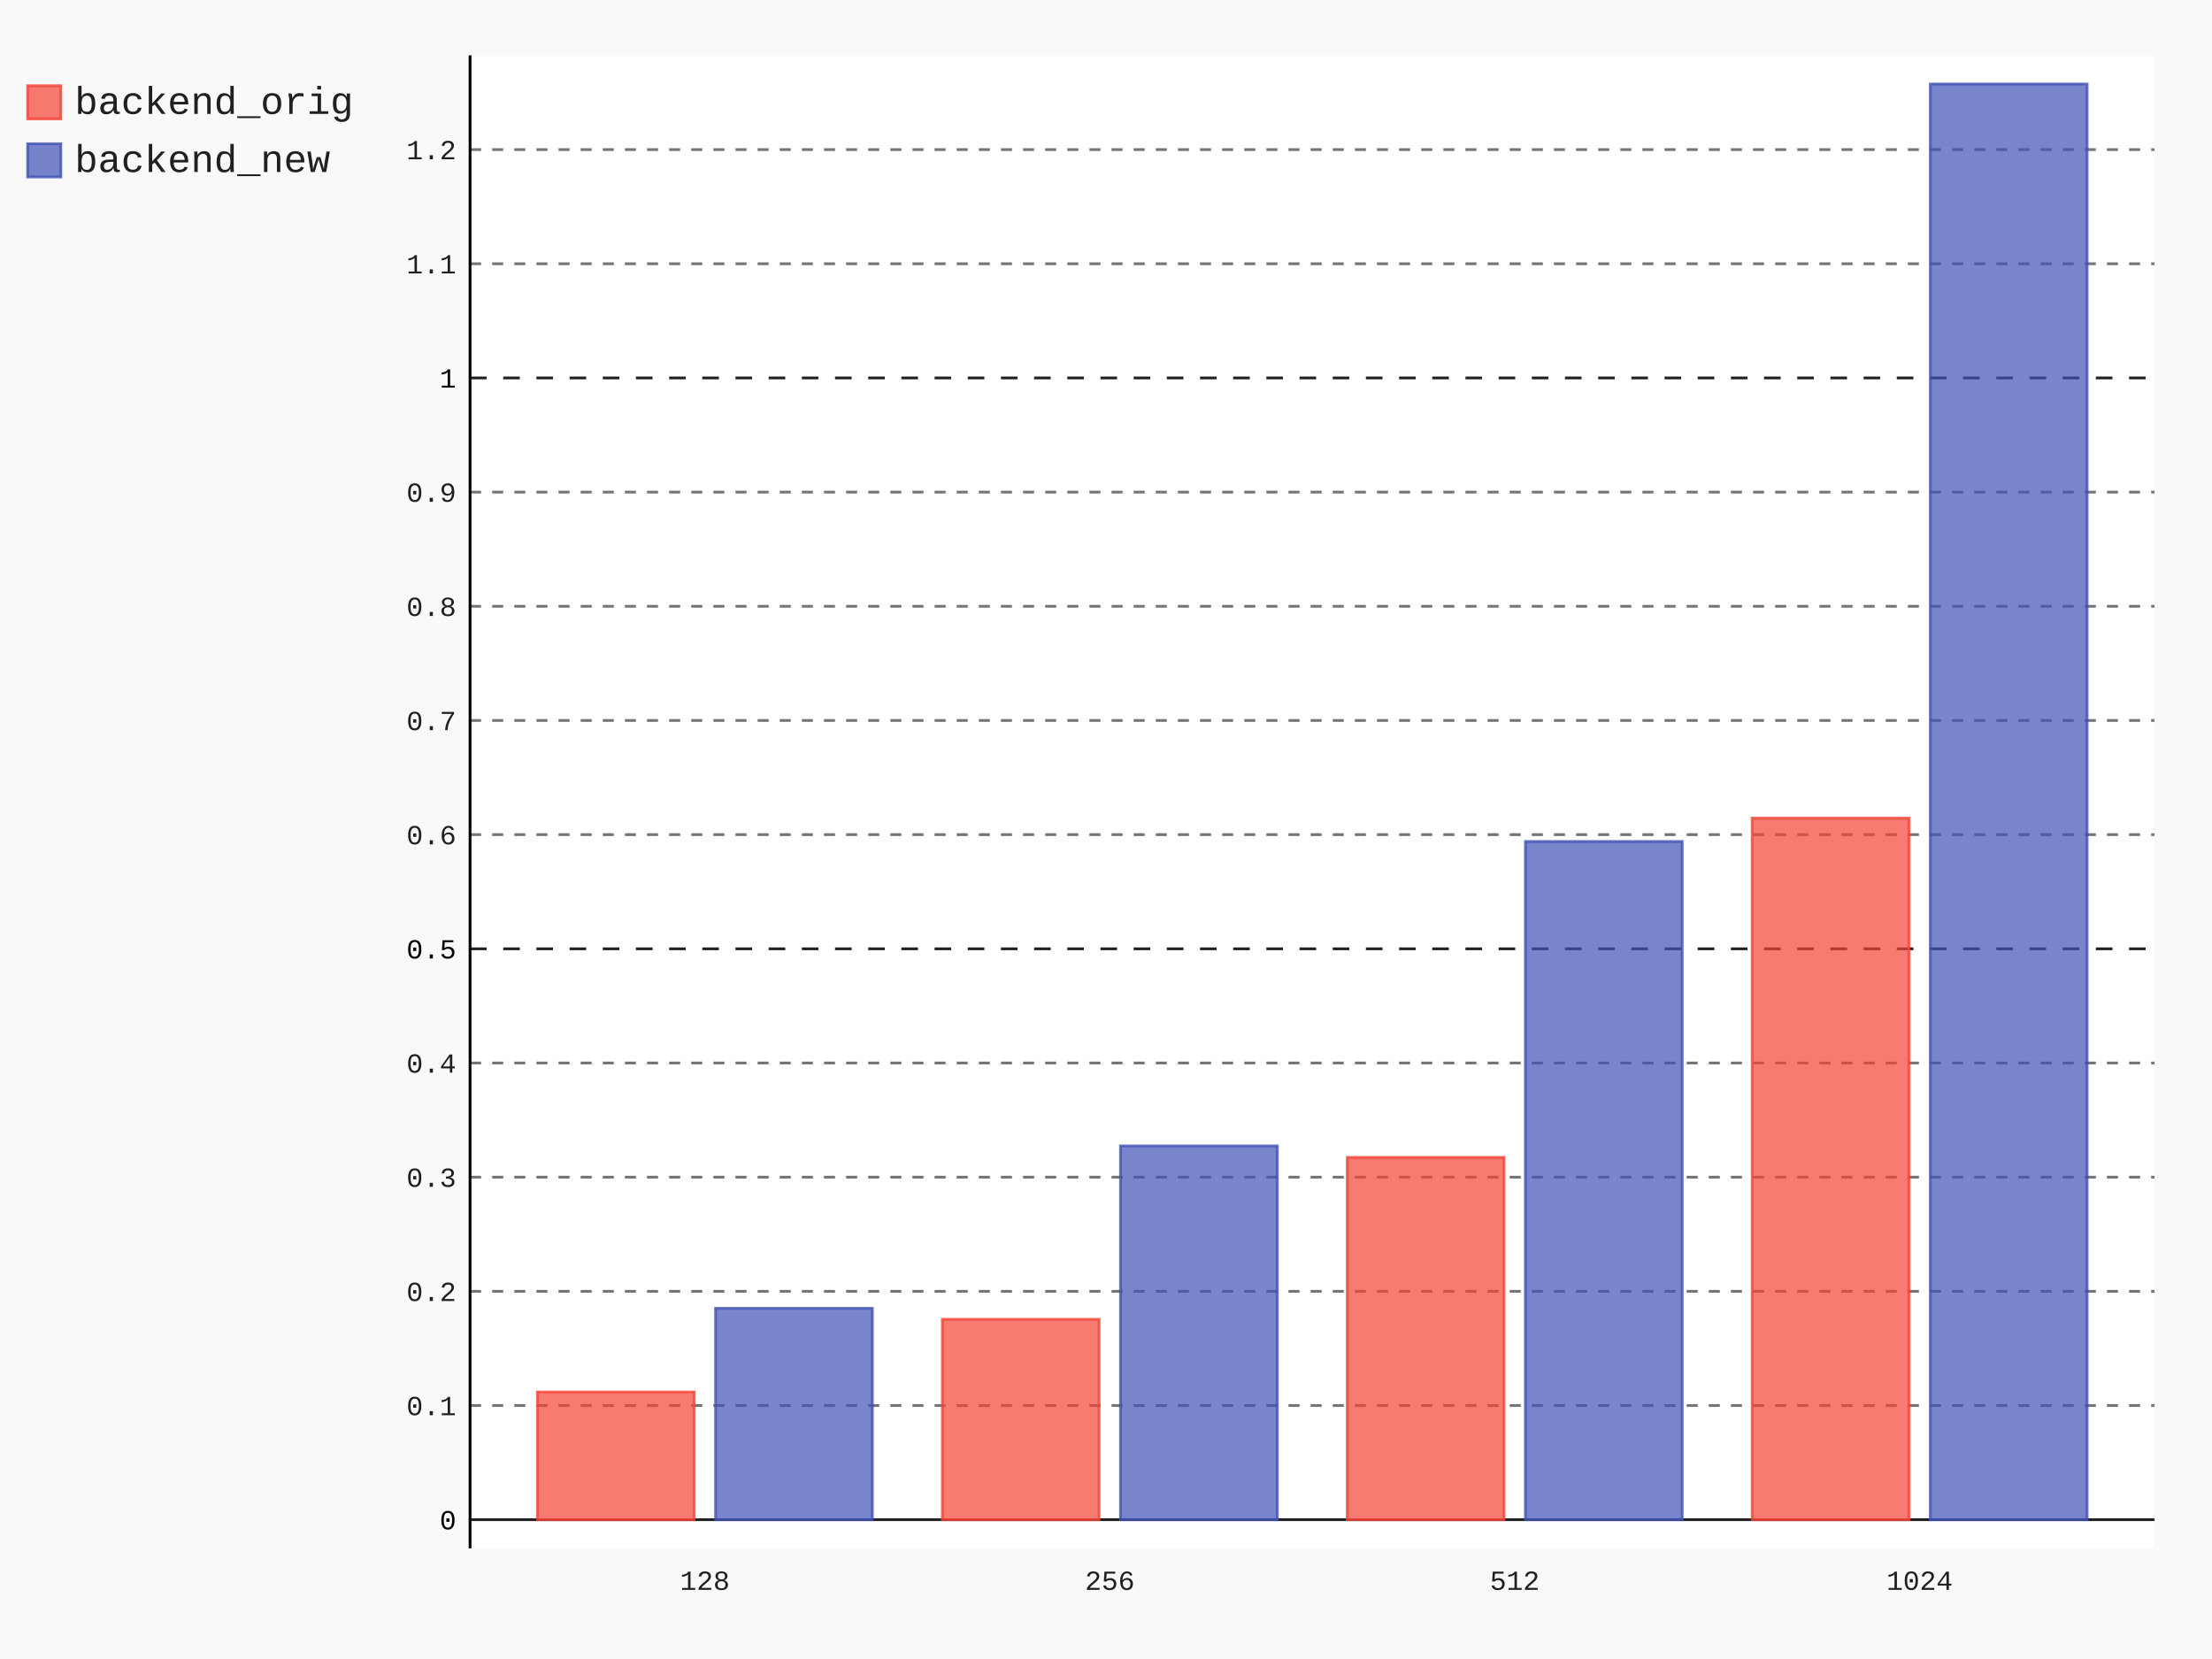
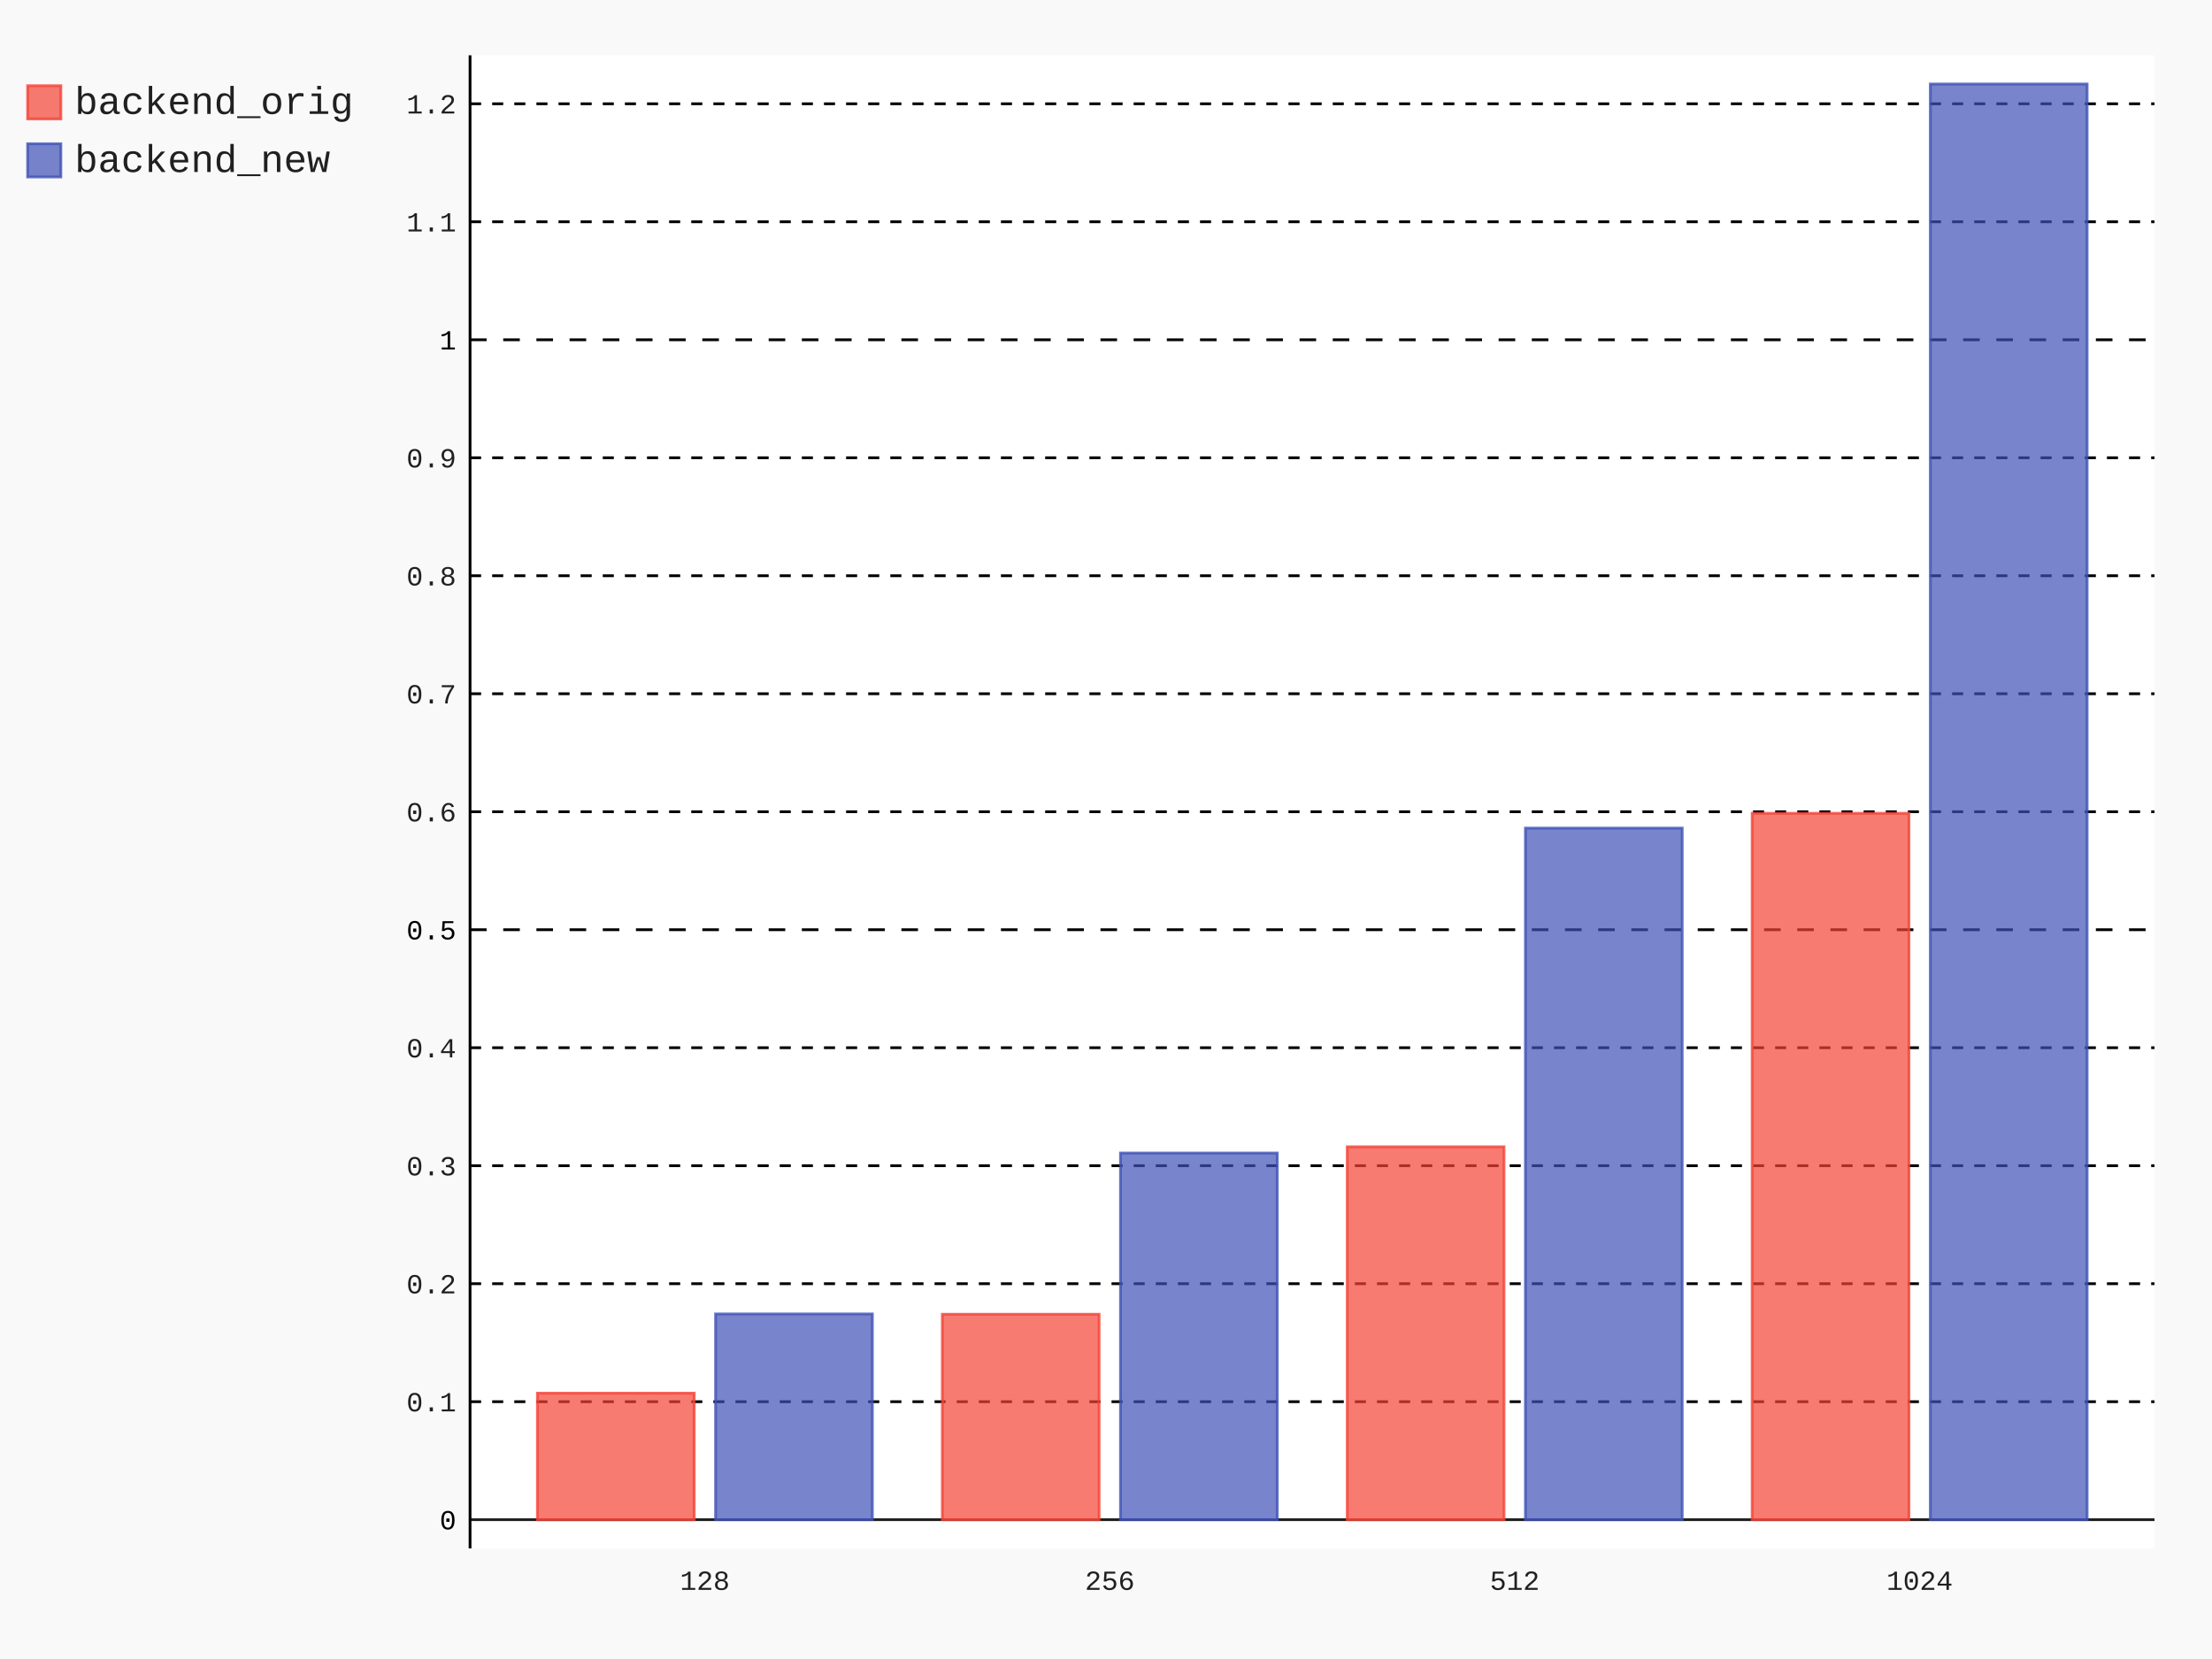
- <svg xmlns="http://www.w3.org/2000/svg" id="chart-92c2944f-7839-4fbb-a6bc-65db5c1cca9a" class="pygal-chart" viewBox="0 0 800 600">
+ <svg xmlns="http://www.w3.org/2000/svg" id="chart-2fd924c5-0d9f-40b2-80b3-912cb1acc23b" class="pygal-chart" viewBox="0 0 800 600">
  <defs>
-     <style type="text/css">#chart-92c2944f-7839-4fbb-a6bc-65db5c1cca9a{-webkit-user-select:none;-webkit-font-smoothing:antialiased;font-family:Consolas,"Liberation Mono",Menlo,Courier,monospace}#chart-92c2944f-7839-4fbb-a6bc-65db5c1cca9a .title{font-family:Consolas,"Liberation Mono",Menlo,Courier,monospace;font-size:16px}#chart-92c2944f-7839-4fbb-a6bc-65db5c1cca9a .legends .legend text{font-family:Consolas,"Liberation Mono",Menlo,Courier,monospace;font-size:14px}#chart-92c2944f-7839-4fbb-a6bc-65db5c1cca9a .axis text{font-family:Consolas,"Liberation Mono",Menlo,Courier,monospace;font-size:10px}#chart-92c2944f-7839-4fbb-a6bc-65db5c1cca9a .axis text.major{font-family:Consolas,"Liberation Mono",Menlo,Courier,monospace;font-size:10px}#chart-92c2944f-7839-4fbb-a6bc-65db5c1cca9a .text-overlay text.value{font-family:Consolas,"Liberation Mono",Menlo,Courier,monospace;font-size:16px}#chart-92c2944f-7839-4fbb-a6bc-65db5c1cca9a .text-overlay text.label{font-family:Consolas,"Liberation Mono",Menlo,Courier,monospace;font-size:10px}#chart-92c2944f-7839-4fbb-a6bc-65db5c1cca9a .tooltip{font-family:Consolas,"Liberation Mono",Menlo,Courier,monospace;font-size:14px}#chart-92c2944f-7839-4fbb-a6bc-65db5c1cca9a text.no_data{font-family:Consolas,"Liberation Mono",Menlo,Courier,monospace;font-size:64px}
- #chart-92c2944f-7839-4fbb-a6bc-65db5c1cca9a{background-color:rgba(249,249,249,1)}#chart-92c2944f-7839-4fbb-a6bc-65db5c1cca9a path,#chart-92c2944f-7839-4fbb-a6bc-65db5c1cca9a line,#chart-92c2944f-7839-4fbb-a6bc-65db5c1cca9a rect,#chart-92c2944f-7839-4fbb-a6bc-65db5c1cca9a circle{-webkit-transition:150ms;-moz-transition:150ms;transition:150ms}#chart-92c2944f-7839-4fbb-a6bc-65db5c1cca9a .graph &gt; .background{fill:rgba(249,249,249,1)}#chart-92c2944f-7839-4fbb-a6bc-65db5c1cca9a .plot &gt; .background{fill:rgba(255,255,255,1)}#chart-92c2944f-7839-4fbb-a6bc-65db5c1cca9a .graph{fill:rgba(0,0,0,.87)}#chart-92c2944f-7839-4fbb-a6bc-65db5c1cca9a text.no_data{fill:rgba(0,0,0,1)}#chart-92c2944f-7839-4fbb-a6bc-65db5c1cca9a .title{fill:rgba(0,0,0,1)}#chart-92c2944f-7839-4fbb-a6bc-65db5c1cca9a .legends .legend text{fill:rgba(0,0,0,.87)}#chart-92c2944f-7839-4fbb-a6bc-65db5c1cca9a .legends .legend:hover text{fill:rgba(0,0,0,1)}#chart-92c2944f-7839-4fbb-a6bc-65db5c1cca9a .axis .line{stroke:rgba(0,0,0,1)}#chart-92c2944f-7839-4fbb-a6bc-65db5c1cca9a .axis .guide.line{stroke:rgba(0,0,0,.54)}#chart-92c2944f-7839-4fbb-a6bc-65db5c1cca9a .axis .major.line{stroke:rgba(0,0,0,.87)}#chart-92c2944f-7839-4fbb-a6bc-65db5c1cca9a .axis text.major{fill:rgba(0,0,0,1)}#chart-92c2944f-7839-4fbb-a6bc-65db5c1cca9a .axis.y .guides:hover .guide.line,#chart-92c2944f-7839-4fbb-a6bc-65db5c1cca9a .line-graph .axis.x .guides:hover .guide.line,#chart-92c2944f-7839-4fbb-a6bc-65db5c1cca9a .stackedline-graph .axis.x .guides:hover .guide.line,#chart-92c2944f-7839-4fbb-a6bc-65db5c1cca9a .xy-graph .axis.x .guides:hover .guide.line{stroke:rgba(0,0,0,1)}#chart-92c2944f-7839-4fbb-a6bc-65db5c1cca9a .axis .guides:hover text{fill:rgba(0,0,0,1)}#chart-92c2944f-7839-4fbb-a6bc-65db5c1cca9a .reactive{fill-opacity:.7;stroke-opacity:.8}#chart-92c2944f-7839-4fbb-a6bc-65db5c1cca9a .ci{stroke:rgba(0,0,0,.87)}#chart-92c2944f-7839-4fbb-a6bc-65db5c1cca9a .reactive.active,#chart-92c2944f-7839-4fbb-a6bc-65db5c1cca9a .active .reactive{fill-opacity:.8;stroke-opacity:.9;stroke-width:4}#chart-92c2944f-7839-4fbb-a6bc-65db5c1cca9a .ci .reactive.active{stroke-width:1.5}#chart-92c2944f-7839-4fbb-a6bc-65db5c1cca9a .series text{fill:rgba(0,0,0,1)}#chart-92c2944f-7839-4fbb-a6bc-65db5c1cca9a .tooltip rect{fill:rgba(255,255,255,1);stroke:rgba(0,0,0,1);-webkit-transition:opacity 150ms;-moz-transition:opacity 150ms;transition:opacity 150ms}#chart-92c2944f-7839-4fbb-a6bc-65db5c1cca9a .tooltip .label{fill:rgba(0,0,0,.87)}#chart-92c2944f-7839-4fbb-a6bc-65db5c1cca9a .tooltip .label{fill:rgba(0,0,0,.87)}#chart-92c2944f-7839-4fbb-a6bc-65db5c1cca9a .tooltip .legend{font-size:.8em;fill:rgba(0,0,0,.54)}#chart-92c2944f-7839-4fbb-a6bc-65db5c1cca9a .tooltip .x_label{font-size:.6em;fill:rgba(0,0,0,1)}#chart-92c2944f-7839-4fbb-a6bc-65db5c1cca9a .tooltip .xlink{font-size:.5em;text-decoration:underline}#chart-92c2944f-7839-4fbb-a6bc-65db5c1cca9a .tooltip .value{font-size:1.5em}#chart-92c2944f-7839-4fbb-a6bc-65db5c1cca9a .bound{font-size:.5em}#chart-92c2944f-7839-4fbb-a6bc-65db5c1cca9a .max-value{font-size:.75em;fill:rgba(0,0,0,.54)}#chart-92c2944f-7839-4fbb-a6bc-65db5c1cca9a .map-element{fill:rgba(255,255,255,1);stroke:rgba(0,0,0,.54) !important}#chart-92c2944f-7839-4fbb-a6bc-65db5c1cca9a .map-element .reactive{fill-opacity:inherit;stroke-opacity:inherit}#chart-92c2944f-7839-4fbb-a6bc-65db5c1cca9a .color-0,#chart-92c2944f-7839-4fbb-a6bc-65db5c1cca9a .color-0 a:visited{stroke:#F44336;fill:#F44336}#chart-92c2944f-7839-4fbb-a6bc-65db5c1cca9a .color-1,#chart-92c2944f-7839-4fbb-a6bc-65db5c1cca9a .color-1 a:visited{stroke:#3F51B5;fill:#3F51B5}#chart-92c2944f-7839-4fbb-a6bc-65db5c1cca9a .text-overlay .color-0 text{fill:black}#chart-92c2944f-7839-4fbb-a6bc-65db5c1cca9a .text-overlay .color-1 text{fill:black}
- #chart-92c2944f-7839-4fbb-a6bc-65db5c1cca9a text.no_data{text-anchor:middle}#chart-92c2944f-7839-4fbb-a6bc-65db5c1cca9a .guide.line{fill:none}#chart-92c2944f-7839-4fbb-a6bc-65db5c1cca9a .centered{text-anchor:middle}#chart-92c2944f-7839-4fbb-a6bc-65db5c1cca9a .title{text-anchor:middle}#chart-92c2944f-7839-4fbb-a6bc-65db5c1cca9a .legends .legend text{fill-opacity:1}#chart-92c2944f-7839-4fbb-a6bc-65db5c1cca9a .axis.x text{text-anchor:middle}#chart-92c2944f-7839-4fbb-a6bc-65db5c1cca9a .axis.x:not(.web) text[transform]{text-anchor:start}#chart-92c2944f-7839-4fbb-a6bc-65db5c1cca9a .axis.x:not(.web) text[transform].backwards{text-anchor:end}#chart-92c2944f-7839-4fbb-a6bc-65db5c1cca9a .axis.y text{text-anchor:end}#chart-92c2944f-7839-4fbb-a6bc-65db5c1cca9a .axis.y text[transform].backwards{text-anchor:start}#chart-92c2944f-7839-4fbb-a6bc-65db5c1cca9a .axis.y2 text{text-anchor:start}#chart-92c2944f-7839-4fbb-a6bc-65db5c1cca9a .axis.y2 text[transform].backwards{text-anchor:end}#chart-92c2944f-7839-4fbb-a6bc-65db5c1cca9a .axis .guide.line{stroke-dasharray:4,4}#chart-92c2944f-7839-4fbb-a6bc-65db5c1cca9a .axis .major.guide.line{stroke-dasharray:6,6}#chart-92c2944f-7839-4fbb-a6bc-65db5c1cca9a .horizontal .axis.y .guide.line,#chart-92c2944f-7839-4fbb-a6bc-65db5c1cca9a .horizontal .axis.y2 .guide.line,#chart-92c2944f-7839-4fbb-a6bc-65db5c1cca9a .vertical .axis.x .guide.line{opacity:0}#chart-92c2944f-7839-4fbb-a6bc-65db5c1cca9a .horizontal .axis.always_show .guide.line,#chart-92c2944f-7839-4fbb-a6bc-65db5c1cca9a .vertical .axis.always_show .guide.line{opacity:1 !important}#chart-92c2944f-7839-4fbb-a6bc-65db5c1cca9a .axis.y .guides:hover .guide.line,#chart-92c2944f-7839-4fbb-a6bc-65db5c1cca9a .axis.y2 .guides:hover .guide.line,#chart-92c2944f-7839-4fbb-a6bc-65db5c1cca9a .axis.x .guides:hover .guide.line{opacity:1}#chart-92c2944f-7839-4fbb-a6bc-65db5c1cca9a .axis .guides:hover text{opacity:1}#chart-92c2944f-7839-4fbb-a6bc-65db5c1cca9a .nofill{fill:none}#chart-92c2944f-7839-4fbb-a6bc-65db5c1cca9a .subtle-fill{fill-opacity:.2}#chart-92c2944f-7839-4fbb-a6bc-65db5c1cca9a .dot{stroke-width:1px;fill-opacity:1}#chart-92c2944f-7839-4fbb-a6bc-65db5c1cca9a .dot.active{stroke-width:5px}#chart-92c2944f-7839-4fbb-a6bc-65db5c1cca9a .dot.negative{fill:transparent}#chart-92c2944f-7839-4fbb-a6bc-65db5c1cca9a text,#chart-92c2944f-7839-4fbb-a6bc-65db5c1cca9a tspan{stroke:none !important}#chart-92c2944f-7839-4fbb-a6bc-65db5c1cca9a .series text.active{opacity:1}#chart-92c2944f-7839-4fbb-a6bc-65db5c1cca9a .tooltip rect{fill-opacity:.95;stroke-width:.5}#chart-92c2944f-7839-4fbb-a6bc-65db5c1cca9a .tooltip text{fill-opacity:1}#chart-92c2944f-7839-4fbb-a6bc-65db5c1cca9a .showable{visibility:hidden}#chart-92c2944f-7839-4fbb-a6bc-65db5c1cca9a .showable.shown{visibility:visible}#chart-92c2944f-7839-4fbb-a6bc-65db5c1cca9a .gauge-background{fill:rgba(229,229,229,1);stroke:none}#chart-92c2944f-7839-4fbb-a6bc-65db5c1cca9a .bg-lines{stroke:rgba(249,249,249,1);stroke-width:2px}</style>
+     <style type="text/css">#chart-2fd924c5-0d9f-40b2-80b3-912cb1acc23b{-webkit-user-select:none;-webkit-font-smoothing:antialiased;font-family:Consolas,"Liberation Mono",Menlo,Courier,monospace}#chart-2fd924c5-0d9f-40b2-80b3-912cb1acc23b .title{font-family:Consolas,"Liberation Mono",Menlo,Courier,monospace;font-size:16px}#chart-2fd924c5-0d9f-40b2-80b3-912cb1acc23b .legends .legend text{font-family:Consolas,"Liberation Mono",Menlo,Courier,monospace;font-size:14px}#chart-2fd924c5-0d9f-40b2-80b3-912cb1acc23b .axis text{font-family:Consolas,"Liberation Mono",Menlo,Courier,monospace;font-size:10px}#chart-2fd924c5-0d9f-40b2-80b3-912cb1acc23b .axis text.major{font-family:Consolas,"Liberation Mono",Menlo,Courier,monospace;font-size:10px}#chart-2fd924c5-0d9f-40b2-80b3-912cb1acc23b .text-overlay text.value{font-family:Consolas,"Liberation Mono",Menlo,Courier,monospace;font-size:16px}#chart-2fd924c5-0d9f-40b2-80b3-912cb1acc23b .text-overlay text.label{font-family:Consolas,"Liberation Mono",Menlo,Courier,monospace;font-size:10px}#chart-2fd924c5-0d9f-40b2-80b3-912cb1acc23b .tooltip{font-family:Consolas,"Liberation Mono",Menlo,Courier,monospace;font-size:14px}#chart-2fd924c5-0d9f-40b2-80b3-912cb1acc23b text.no_data{font-family:Consolas,"Liberation Mono",Menlo,Courier,monospace;font-size:64px}
+ #chart-2fd924c5-0d9f-40b2-80b3-912cb1acc23b{background-color:rgba(249,249,249,1)}#chart-2fd924c5-0d9f-40b2-80b3-912cb1acc23b path,#chart-2fd924c5-0d9f-40b2-80b3-912cb1acc23b line,#chart-2fd924c5-0d9f-40b2-80b3-912cb1acc23b rect,#chart-2fd924c5-0d9f-40b2-80b3-912cb1acc23b circle{-webkit-transition:150ms;-moz-transition:150ms;transition:150ms}#chart-2fd924c5-0d9f-40b2-80b3-912cb1acc23b .graph &gt; .background{fill:rgba(249,249,249,1)}#chart-2fd924c5-0d9f-40b2-80b3-912cb1acc23b .plot &gt; .background{fill:rgba(255,255,255,1)}#chart-2fd924c5-0d9f-40b2-80b3-912cb1acc23b .graph{fill:rgba(0,0,0,.87)}#chart-2fd924c5-0d9f-40b2-80b3-912cb1acc23b text.no_data{fill:rgba(0,0,0,1)}#chart-2fd924c5-0d9f-40b2-80b3-912cb1acc23b .title{fill:rgba(0,0,0,1)}#chart-2fd924c5-0d9f-40b2-80b3-912cb1acc23b .legends .legend text{fill:rgba(0,0,0,.87)}#chart-2fd924c5-0d9f-40b2-80b3-912cb1acc23b .legends .legend:hover text{fill:rgba(0,0,0,1)}#chart-2fd924c5-0d9f-40b2-80b3-912cb1acc23b .axis .line{stroke:rgba(0,0,0,1)}#chart-2fd924c5-0d9f-40b2-80b3-912cb1acc23b .axis .guide.line{stroke:rgba(0,0,0,.54)}#chart-2fd924c5-0d9f-40b2-80b3-912cb1acc23b .axis .major.line{stroke:rgba(0,0,0,.87)}#chart-2fd924c5-0d9f-40b2-80b3-912cb1acc23b .axis text.major{fill:rgba(0,0,0,1)}#chart-2fd924c5-0d9f-40b2-80b3-912cb1acc23b .axis.y .guides:hover .guide.line,#chart-2fd924c5-0d9f-40b2-80b3-912cb1acc23b .line-graph .axis.x .guides:hover .guide.line,#chart-2fd924c5-0d9f-40b2-80b3-912cb1acc23b .stackedline-graph .axis.x .guides:hover .guide.line,#chart-2fd924c5-0d9f-40b2-80b3-912cb1acc23b .xy-graph .axis.x .guides:hover .guide.line{stroke:rgba(0,0,0,1)}#chart-2fd924c5-0d9f-40b2-80b3-912cb1acc23b .axis .guides:hover text{fill:rgba(0,0,0,1)}#chart-2fd924c5-0d9f-40b2-80b3-912cb1acc23b .reactive{fill-opacity:.7;stroke-opacity:.8;stroke-width:1}#chart-2fd924c5-0d9f-40b2-80b3-912cb1acc23b .ci{stroke:rgba(0,0,0,.87)}#chart-2fd924c5-0d9f-40b2-80b3-912cb1acc23b .reactive.active,#chart-2fd924c5-0d9f-40b2-80b3-912cb1acc23b .active .reactive{fill-opacity:.8;stroke-opacity:.9;stroke-width:4}#chart-2fd924c5-0d9f-40b2-80b3-912cb1acc23b .ci .reactive.active{stroke-width:1.5}#chart-2fd924c5-0d9f-40b2-80b3-912cb1acc23b .series text{fill:rgba(0,0,0,1)}#chart-2fd924c5-0d9f-40b2-80b3-912cb1acc23b .tooltip rect{fill:rgba(255,255,255,1);stroke:rgba(0,0,0,1);-webkit-transition:opacity 150ms;-moz-transition:opacity 150ms;transition:opacity 150ms}#chart-2fd924c5-0d9f-40b2-80b3-912cb1acc23b .tooltip .label{fill:rgba(0,0,0,.87)}#chart-2fd924c5-0d9f-40b2-80b3-912cb1acc23b .tooltip .label{fill:rgba(0,0,0,.87)}#chart-2fd924c5-0d9f-40b2-80b3-912cb1acc23b .tooltip .legend{font-size:.8em;fill:rgba(0,0,0,.54)}#chart-2fd924c5-0d9f-40b2-80b3-912cb1acc23b .tooltip .x_label{font-size:.6em;fill:rgba(0,0,0,1)}#chart-2fd924c5-0d9f-40b2-80b3-912cb1acc23b .tooltip .xlink{font-size:.5em;text-decoration:underline}#chart-2fd924c5-0d9f-40b2-80b3-912cb1acc23b .tooltip .value{font-size:1.5em}#chart-2fd924c5-0d9f-40b2-80b3-912cb1acc23b .bound{font-size:.5em}#chart-2fd924c5-0d9f-40b2-80b3-912cb1acc23b .max-value{font-size:.75em;fill:rgba(0,0,0,.54)}#chart-2fd924c5-0d9f-40b2-80b3-912cb1acc23b .map-element{fill:rgba(255,255,255,1);stroke:rgba(0,0,0,.54) !important}#chart-2fd924c5-0d9f-40b2-80b3-912cb1acc23b .map-element .reactive{fill-opacity:inherit;stroke-opacity:inherit}#chart-2fd924c5-0d9f-40b2-80b3-912cb1acc23b .color-0,#chart-2fd924c5-0d9f-40b2-80b3-912cb1acc23b .color-0 a:visited{stroke:#F44336;fill:#F44336}#chart-2fd924c5-0d9f-40b2-80b3-912cb1acc23b .color-1,#chart-2fd924c5-0d9f-40b2-80b3-912cb1acc23b .color-1 a:visited{stroke:#3F51B5;fill:#3F51B5}#chart-2fd924c5-0d9f-40b2-80b3-912cb1acc23b .text-overlay .color-0 text{fill:black}#chart-2fd924c5-0d9f-40b2-80b3-912cb1acc23b .text-overlay .color-1 text{fill:black}
+ #chart-2fd924c5-0d9f-40b2-80b3-912cb1acc23b text.no_data{text-anchor:middle}#chart-2fd924c5-0d9f-40b2-80b3-912cb1acc23b .guide.line{fill:none}#chart-2fd924c5-0d9f-40b2-80b3-912cb1acc23b .centered{text-anchor:middle}#chart-2fd924c5-0d9f-40b2-80b3-912cb1acc23b .title{text-anchor:middle}#chart-2fd924c5-0d9f-40b2-80b3-912cb1acc23b .legends .legend text{fill-opacity:1}#chart-2fd924c5-0d9f-40b2-80b3-912cb1acc23b .axis.x text{text-anchor:middle}#chart-2fd924c5-0d9f-40b2-80b3-912cb1acc23b .axis.x:not(.web) text[transform]{text-anchor:start}#chart-2fd924c5-0d9f-40b2-80b3-912cb1acc23b .axis.x:not(.web) text[transform].backwards{text-anchor:end}#chart-2fd924c5-0d9f-40b2-80b3-912cb1acc23b .axis.y text{text-anchor:end}#chart-2fd924c5-0d9f-40b2-80b3-912cb1acc23b .axis.y text[transform].backwards{text-anchor:start}#chart-2fd924c5-0d9f-40b2-80b3-912cb1acc23b .axis.y2 text{text-anchor:start}#chart-2fd924c5-0d9f-40b2-80b3-912cb1acc23b .axis.y2 text[transform].backwards{text-anchor:end}#chart-2fd924c5-0d9f-40b2-80b3-912cb1acc23b .axis .guide.line{stroke-dasharray:4,4;stroke:black}#chart-2fd924c5-0d9f-40b2-80b3-912cb1acc23b .axis .major.guide.line{stroke-dasharray:6,6;stroke:black}#chart-2fd924c5-0d9f-40b2-80b3-912cb1acc23b .horizontal .axis.y .guide.line,#chart-2fd924c5-0d9f-40b2-80b3-912cb1acc23b .horizontal .axis.y2 .guide.line,#chart-2fd924c5-0d9f-40b2-80b3-912cb1acc23b .vertical .axis.x .guide.line{opacity:0}#chart-2fd924c5-0d9f-40b2-80b3-912cb1acc23b .horizontal .axis.always_show .guide.line,#chart-2fd924c5-0d9f-40b2-80b3-912cb1acc23b .vertical .axis.always_show .guide.line{opacity:1 !important}#chart-2fd924c5-0d9f-40b2-80b3-912cb1acc23b .axis.y .guides:hover .guide.line,#chart-2fd924c5-0d9f-40b2-80b3-912cb1acc23b .axis.y2 .guides:hover .guide.line,#chart-2fd924c5-0d9f-40b2-80b3-912cb1acc23b .axis.x .guides:hover .guide.line{opacity:1}#chart-2fd924c5-0d9f-40b2-80b3-912cb1acc23b .axis .guides:hover text{opacity:1}#chart-2fd924c5-0d9f-40b2-80b3-912cb1acc23b .nofill{fill:none}#chart-2fd924c5-0d9f-40b2-80b3-912cb1acc23b .subtle-fill{fill-opacity:.2}#chart-2fd924c5-0d9f-40b2-80b3-912cb1acc23b .dot{stroke-width:1px;fill-opacity:1;stroke-opacity:1}#chart-2fd924c5-0d9f-40b2-80b3-912cb1acc23b .dot.active{stroke-width:5px}#chart-2fd924c5-0d9f-40b2-80b3-912cb1acc23b .dot.negative{fill:transparent}#chart-2fd924c5-0d9f-40b2-80b3-912cb1acc23b text,#chart-2fd924c5-0d9f-40b2-80b3-912cb1acc23b tspan{stroke:none !important}#chart-2fd924c5-0d9f-40b2-80b3-912cb1acc23b .series text.active{opacity:1}#chart-2fd924c5-0d9f-40b2-80b3-912cb1acc23b .tooltip rect{fill-opacity:.95;stroke-width:.5}#chart-2fd924c5-0d9f-40b2-80b3-912cb1acc23b .tooltip text{fill-opacity:1}#chart-2fd924c5-0d9f-40b2-80b3-912cb1acc23b .showable{visibility:hidden}#chart-2fd924c5-0d9f-40b2-80b3-912cb1acc23b .showable.shown{visibility:visible}#chart-2fd924c5-0d9f-40b2-80b3-912cb1acc23b .gauge-background{fill:rgba(229,229,229,1);stroke:none}#chart-2fd924c5-0d9f-40b2-80b3-912cb1acc23b .bg-lines{stroke:rgba(249,249,249,1);stroke-width:2px}</style>
  </defs>
  <g class="graph bar-graph vertical">
    <rect x="0" y="0" width="800" height="600" class="background" />
    <g transform="translate(170, 20)" class="plot">
      <rect x="0" y="0" width="609.2" height="540" class="background" />
      <g class="axis y always_show">
        <g class="guides">
          <path d="M0 529.615 h609.2" class="axis major line" />
          <text x="-5" y="533.115" class="major">0</text>
        </g>
        <g class="guides">
-           <path d="M0 488.322 h609.2" class="guide line" />
-           <text x="-5" y="491.822" class="">0.1</text>
+           <path d="M0 486.942 h609.2" class="guide line" />
+           <text x="-5" y="490.442" class="">0.1</text>
        </g>
        <g class="guides">
-           <path d="M0 447.03 h609.2" class="guide line" />
-           <text x="-5" y="450.53" class="">0.2</text>
+           <path d="M0 444.269 h609.2" class="guide line" />
+           <text x="-5" y="447.769" class="">0.2</text>
        </g>
        <g class="guides">
-           <path d="M0 405.737 h609.2" class="guide line" />
-           <text x="-5" y="409.237" class="">0.3</text>
+           <path d="M0 401.596 h609.2" class="guide line" />
+           <text x="-5" y="405.096" class="">0.3</text>
        </g>
        <g class="guides">
-           <path d="M0 364.444 h609.2" class="guide line" />
-           <text x="-5" y="367.944" class="">0.4</text>
+           <path d="M0 358.922 h609.2" class="guide line" />
+           <text x="-5" y="362.422" class="">0.4</text>
        </g>
        <g class="guides">
-           <path d="M0 323.151 h609.2" class="major guide line" />
-           <text x="-5" y="326.651" class="major">0.5</text>
+           <path d="M0 316.249 h609.2" class="major guide line" />
+           <text x="-5" y="319.749" class="major">0.5</text>
        </g>
        <g class="guides">
-           <path d="M0 281.858 h609.2" class="guide line" />
-           <text x="-5" y="285.358" class="">0.6</text>
+           <path d="M0 273.576 h609.2" class="guide line" />
+           <text x="-5" y="277.076" class="">0.6</text>
        </g>
        <g class="guides">
-           <path d="M0 240.565 h609.2" class="guide line" />
-           <text x="-5" y="244.065" class="">0.7</text>
+           <path d="M0 230.903 h609.2" class="guide line" />
+           <text x="-5" y="234.403" class="">0.7</text>
        </g>
        <g class="guides">
-           <path d="M0 199.272 h609.2" class="guide line" />
-           <text x="-5" y="202.772" class="">0.8</text>
+           <path d="M0 188.229 h609.2" class="guide line" />
+           <text x="-5" y="191.729" class="">0.8</text>
        </g>
        <g class="guides">
-           <path d="M0 157.979 h609.2" class="guide line" />
-           <text x="-5" y="161.479" class="">0.9</text>
+           <path d="M0 145.556 h609.2" class="guide line" />
+           <text x="-5" y="149.056" class="">0.9</text>
        </g>
        <g class="guides">
-           <path d="M0 116.686 h609.2" class="major guide line" />
-           <text x="-5" y="120.186" class="major">1</text>
+           <path d="M0 102.883 h609.2" class="major guide line" />
+           <text x="-5" y="106.383" class="major">1</text>
        </g>
        <g class="guides">
-           <path d="M0 75.393 h609.2" class="guide line" />
-           <text x="-5" y="78.893" class="">1.1</text>
+           <path d="M0 60.21 h609.2" class="guide line" />
+           <text x="-5" y="63.71" class="">1.1</text>
        </g>
        <g class="guides">
-           <path d="M0 34.1 h609.2" class="guide line" />
-           <text x="-5" y="37.6" class="">1.2</text>
+           <path d="M0 17.536 h609.2" class="guide line" />
+           <text x="-5" y="21.036" class="">1.2</text>
        </g>
      </g>
      <g class="axis x">
        <path d="M0 0 v540" class="line" />
        <g class="guides">
          <path d="M84.937 0 v540" class="guide line" />
          <text x="84.937" y="555.0" class="">128</text>
        </g>
        <g class="guides">
          <path d="M231.379 0 v540" class="guide line" />
          <text x="231.379" y="555.0" class="">256</text>
        </g>
        <g class="guides">
          <path d="M377.821 0 v540" class="guide line" />
          <text x="377.821" y="555.0" class="">512</text>
        </g>
        <g class="guides">
          <path d="M524.263 0 v540" class="guide line" />
          <text x="524.263" y="555.0" class="">1024</text>
        </g>
      </g>
      <g class="series serie-0 color-0">
        <g class="bars">
          <g class="bar">
-             <rect x="24.368" y="483.437" rx="0" ry="0" width="56.702" height="46.179" class="rect reactive tooltip-trigger" />
+             <rect x="24.368" y="483.858" rx="0" ry="0" width="56.702" height="45.758" class="rect reactive tooltip-trigger" />
          </g>
          <g class="bar">
-             <rect x="170.81" y="457.136" rx="0" ry="0" width="56.702" height="72.479" class="rect reactive tooltip-trigger" />
+             <rect x="170.81" y="455.318" rx="0" ry="0" width="56.702" height="74.297" class="rect reactive tooltip-trigger" />
          </g>
          <g class="bar">
-             <rect x="317.253" y="398.59" rx="0" ry="0" width="56.702" height="131.025" class="rect reactive tooltip-trigger" />
+             <rect x="317.253" y="394.748" rx="0" ry="0" width="56.702" height="134.867" class="rect reactive tooltip-trigger" />
          </g>
          <g class="bar">
-             <rect x="463.695" y="275.886" rx="0" ry="0" width="56.702" height="253.729" class="rect reactive tooltip-trigger" />
+             <rect x="463.695" y="274.143" rx="0" ry="0" width="56.702" height="255.472" class="rect reactive tooltip-trigger" />
          </g>
        </g>
      </g>
      <g class="series serie-1 color-1">
        <g class="bars">
          <g class="bar">
-             <rect x="88.803" y="453.17" rx="0" ry="0" width="56.702" height="76.445" class="rect reactive tooltip-trigger" />
+             <rect x="88.803" y="455.199" rx="0" ry="0" width="56.702" height="74.417" class="rect reactive tooltip-trigger" />
          </g>
          <g class="bar">
-             <rect x="235.245" y="394.435" rx="0" ry="0" width="56.702" height="135.18" class="rect reactive tooltip-trigger" />
+             <rect x="235.245" y="397.005" rx="0" ry="0" width="56.702" height="132.61" class="rect reactive tooltip-trigger" />
          </g>
          <g class="bar">
-             <rect x="381.687" y="284.333" rx="0" ry="0" width="56.702" height="245.282" class="rect reactive tooltip-trigger" />
+             <rect x="381.687" y="279.495" rx="0" ry="0" width="56.702" height="250.12" class="rect reactive tooltip-trigger" />
          </g>
          <g class="bar">
            <rect x="528.13" y="10.385" rx="0" ry="0" width="56.702" height="519.231" class="rect reactive tooltip-trigger" />
          </g>
        </g>
      </g>
    </g>
    <g class="titles" />
    <g transform="translate(170, 20)" class="plot overlay">
      <g class="series serie-0 color-0" />
      <g class="series serie-1 color-1" />
    </g>
    <g transform="translate(170, 20)" class="plot text-overlay">
      <g class="series serie-0 color-0" />
      <g class="series serie-1 color-1" />
    </g>
    <g transform="translate(170, 20)" class="plot tooltip-overlay">
      <g transform="translate(0 0)" style="opacity: 0" class="tooltip">
        <rect rx="0" ry="0" width="0" height="0" class="tooltip-box" />
        <g class="text" />
      </g>
    </g>
    <g transform="translate(10, 30)" class="legends">
      <g id="activate-serie-0" class="legend reactive activate-serie">
        <rect x="0.0" y="1.0" width="12" height="12" class="color-0 reactive" />
        <text x="17.0" y="11.2">backend_orig</text>
      </g>
      <g id="activate-serie-1" class="legend reactive activate-serie">
        <rect x="0.0" y="22.0" width="12" height="12" class="color-1 reactive" />
        <text x="17.0" y="32.2">backend_new</text>
      </g>
    </g>
    <g transform="translate(790, 30)" class="legends" />
  </g>
</svg>
